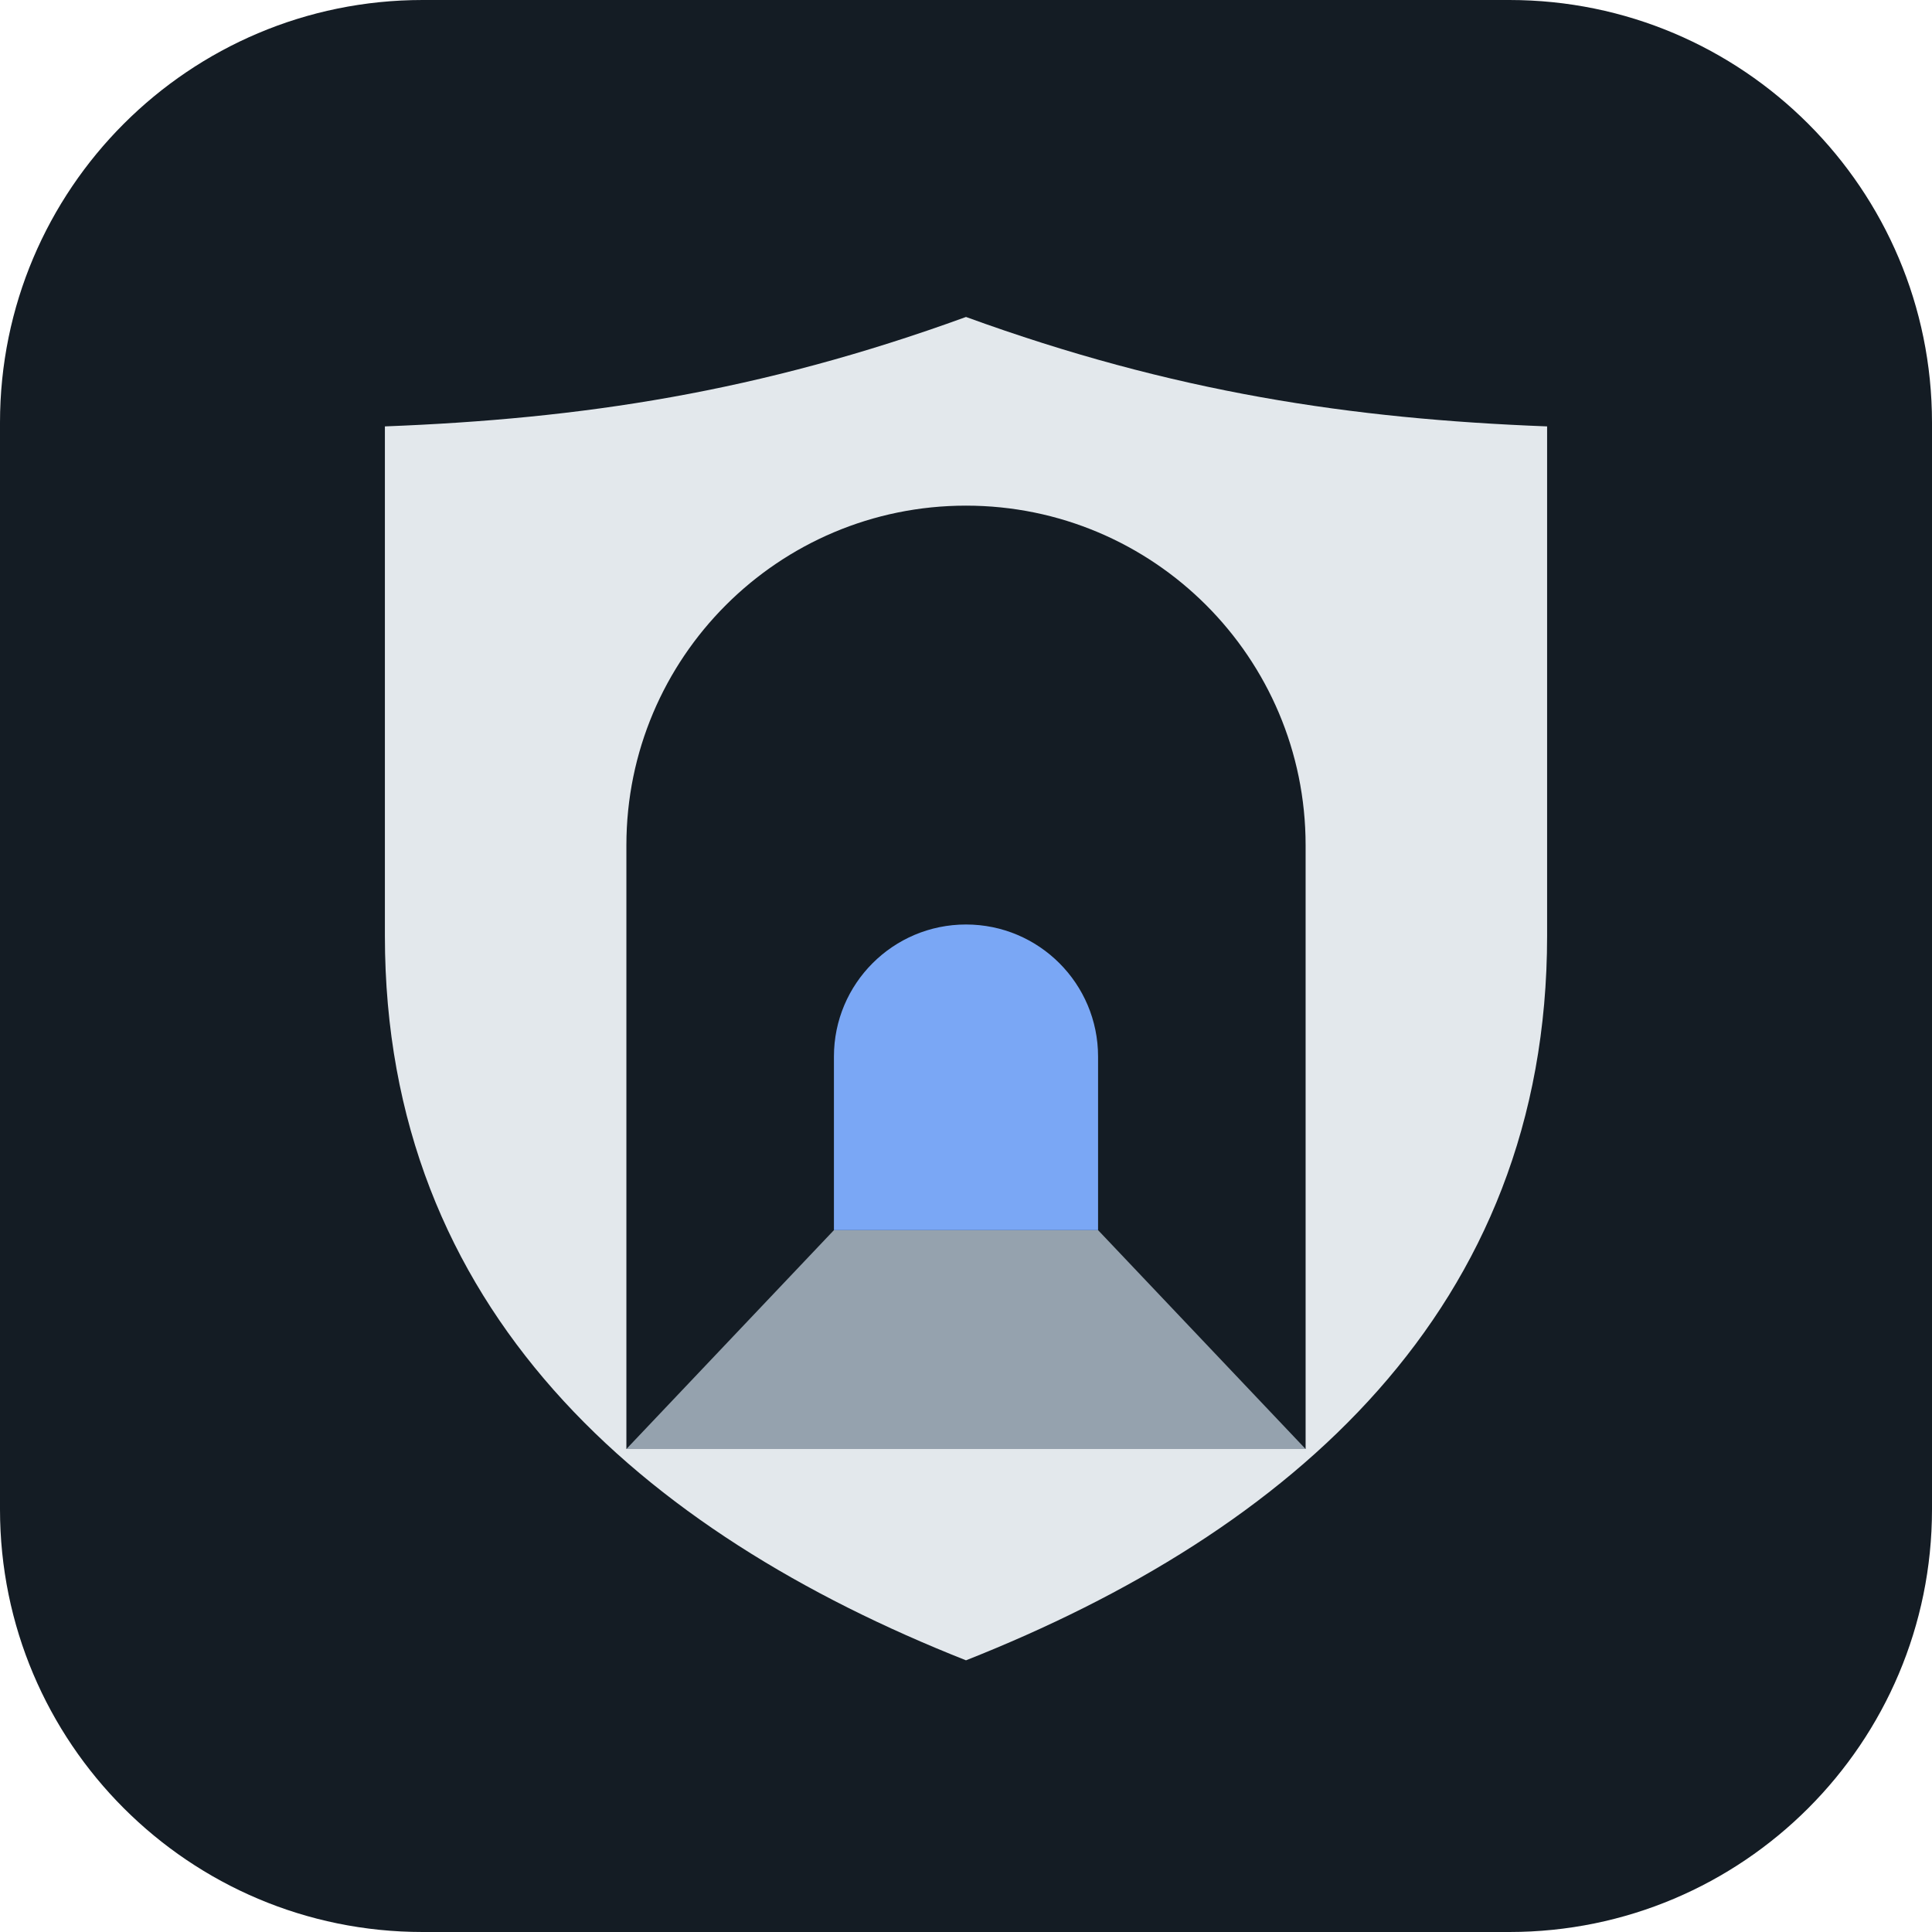
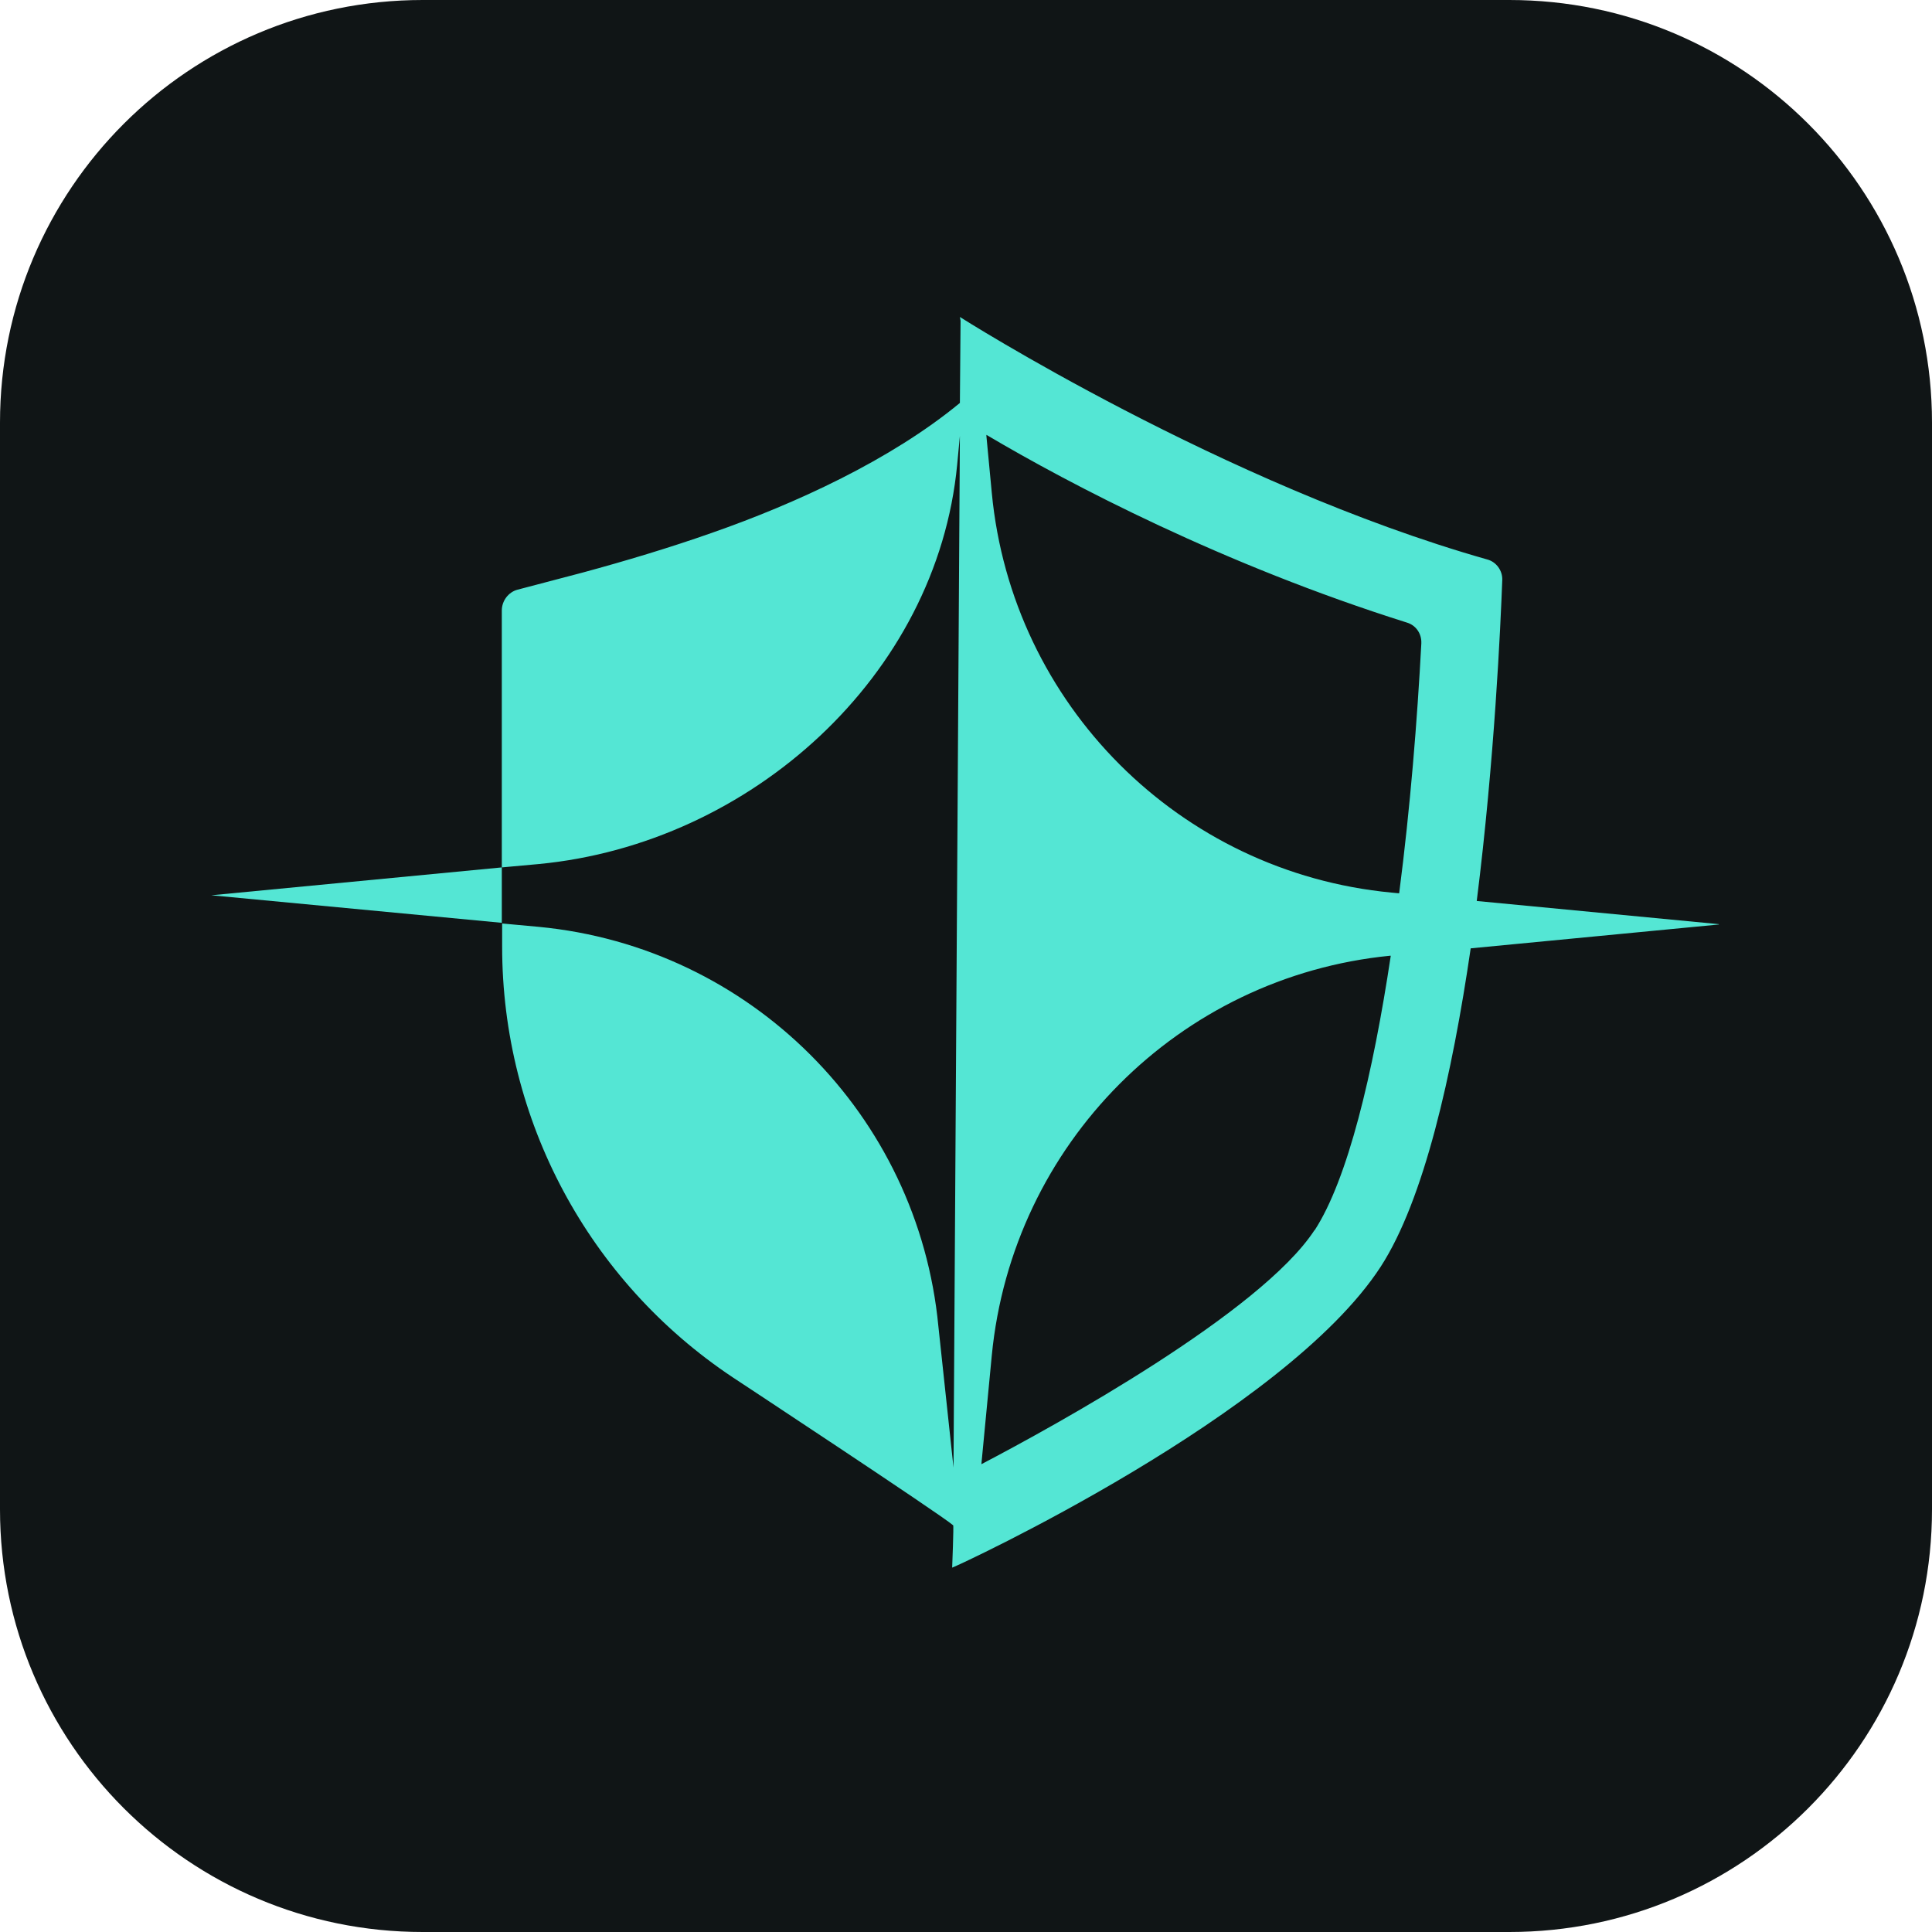
<svg xmlns="http://www.w3.org/2000/svg" viewBox="0 0 1024 1024">
-   <rect width="1024" height="1024" rx="224" fill="#141c24" />
-   <path fill="#e3e8ec" d="M512 168C622 208 716 222 820 226V496C820 694 684 812 512 880C340 812 204 694 204 496V226C308 222 402 208 512 168Z" />
-   <path fill="#141c24" d="M332 768V448A180 180 0 0 1 692 448V768Z" />
-   <path fill="#95a2ae" d="M332 768L442 652H582L692 768Z" />
-   <path fill="#7aa7f5" d="M442 652V560A70 70 0 0 1 582 560V652Z" />
+   <rect width="1024" height="1024" rx="224" fill="#101516" />
+   <g transform="translate(112 168) scale(17.8)" fill="#54e6d4">
+     <polygon points="0 17.22 8.65 18.04 8.65 16.39 0 17.22" />
+     <path d="M44.89,18.08l-7.21-.69h0c.53-4.21.71-8.21.76-9.56.01-.28-.18-.54-.45-.61C30.13,4.99,22.29,0,22.29,0l.02.11s0,0,0,0l-.02,2.45c-2.06,1.7-4.9,3-7.39,3.87-1.25.44-2.55.83-3.84,1.18l-1.94.51c-.27.07-.47.33-.47.62v7.65s1.1-.1,1.1-.1c6.31-.6,11.86-5.6,12.46-11.9l.08-.85-.19,30.72-.45-4.2c-.6-6.31-5.6-11.3-11.9-11.9l-1.09-.1v.69c0,5.16,2.57,9.96,6.86,12.82,0,0,6.19,4.08,6.57,4.41.02.01-.03,1.26-.03,1.26.17-.05,9.91-4.57,12.76-8.96,1.29-1.99,2.13-5.72,2.68-9.48,0,0,0,0,0,0l7.39-.71ZM36.03,9.72c-.12,2.27-.33,4.9-.66,7.44,0,0,0,0,0,0h-.02s-.21-.02-.21-.02c-6.31-.6-11.3-5.6-11.9-11.9l-.16-1.69v-.04c2.48,1.47,7.06,3.87,12.52,5.59.27.08.44.33.43.61ZM32.85,27.19c-1.6,2.45-7.72,5.82-9.92,6.97l.31-3.24c.61-6.29,5.57-11.28,11.86-11.9,0,0,.02,0,.02,0h0c-.53,3.52-1.28,6.66-2.27,8.18Z" />
+   </g>
</svg>
